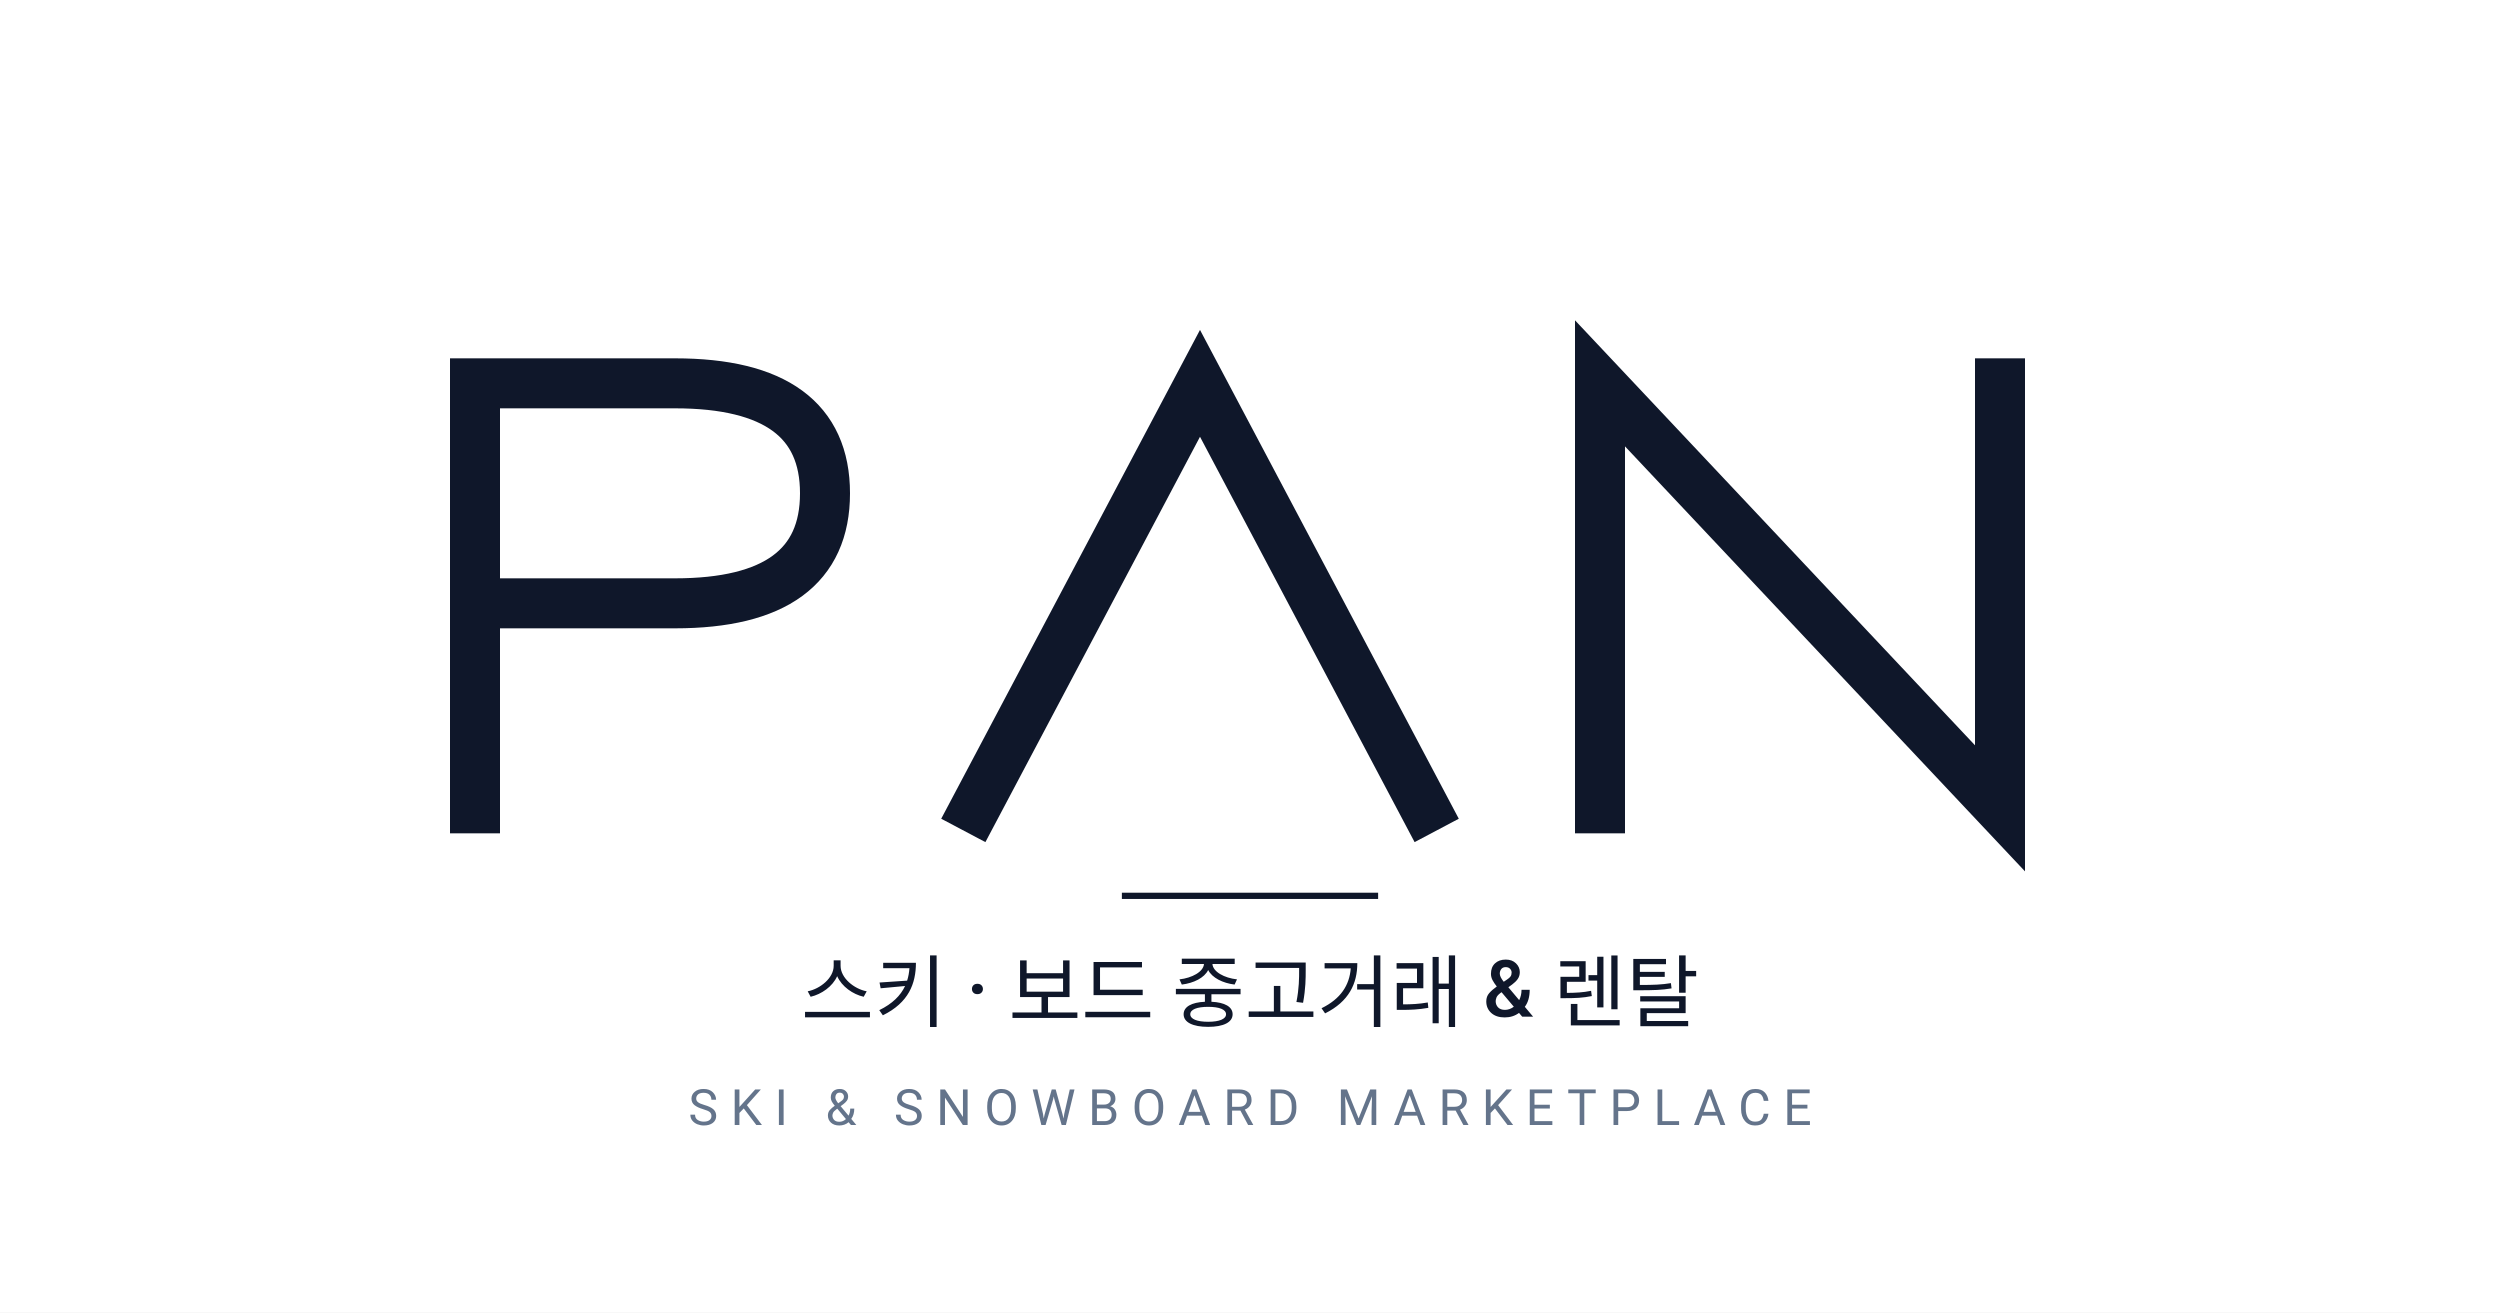
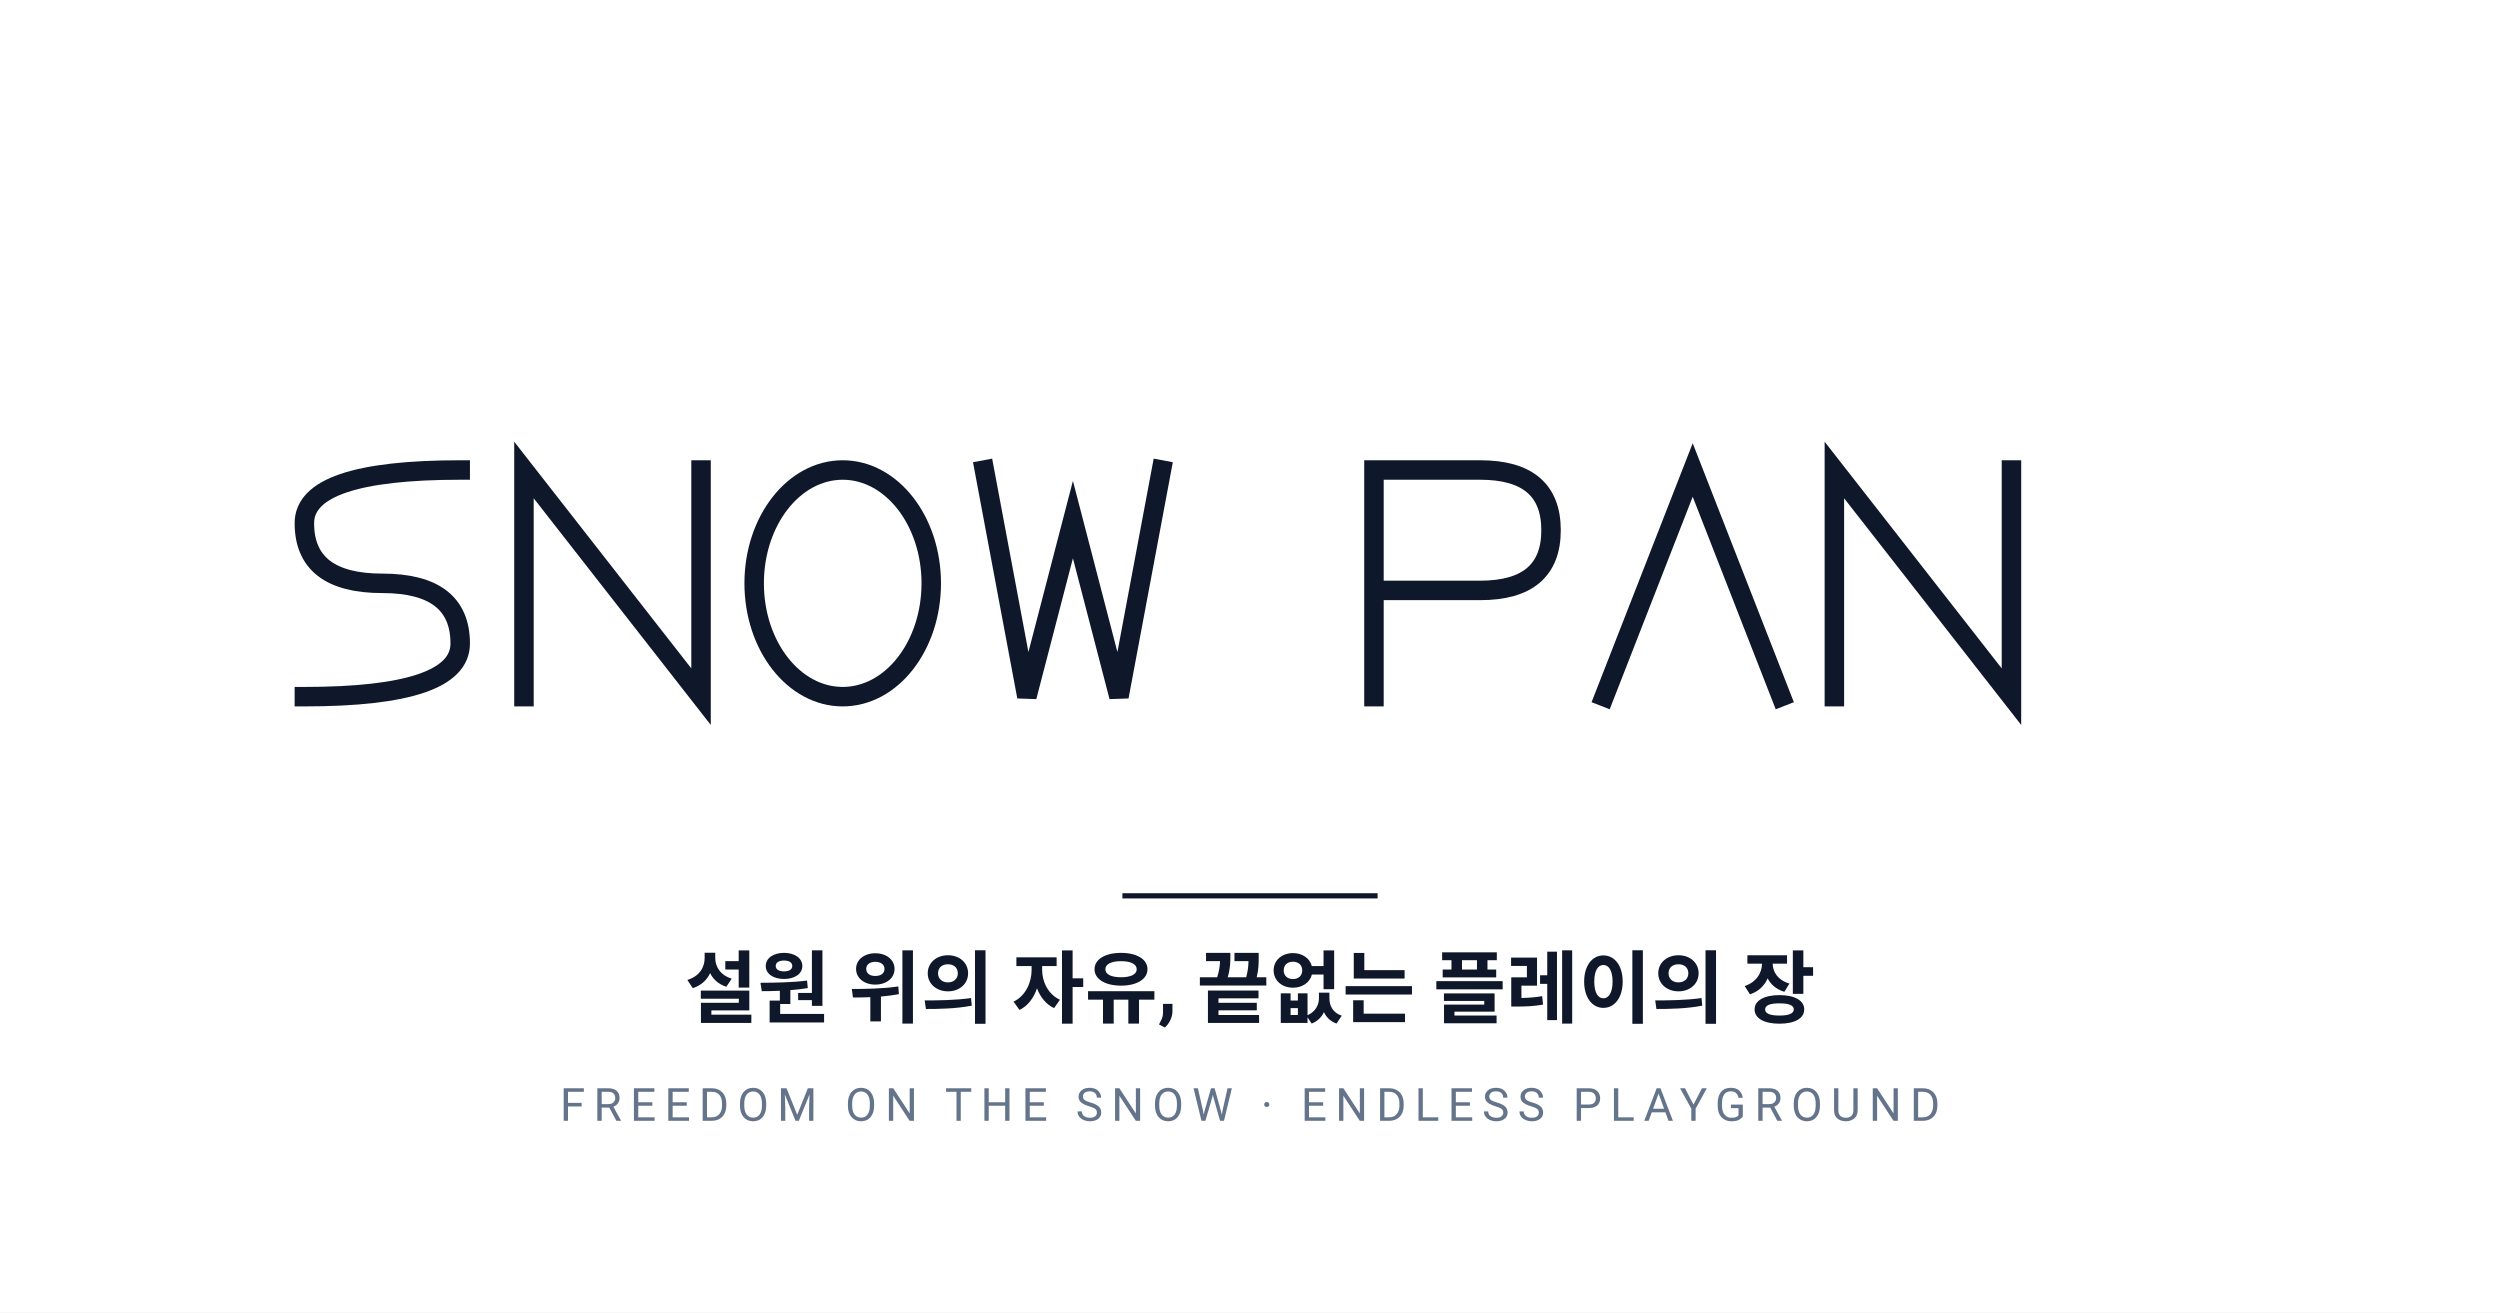
<svg xmlns="http://www.w3.org/2000/svg" viewBox="0 0 1200 630">
  <rect width="1200" height="630" fill="#ffffff" />
-   <g transform="translate(600 280) scale(2.4) translate(-180 -50)">
-     <g fill="none" stroke="#0f172a" stroke-width="10" stroke-linecap="square" stroke-linejoin="miter">
-       <path d="M 25 95 V 10 H 65 Q 95 10 95 32 Q 95 54 65 54 H 25" />
-       <polyline points="125,95 170,10 215,95" />
-       <path d="M 250 95 V 10 L 330 95 V 10" />
+   <g transform="translate(600 280) scale(1.7) translate(-270 -50)">
+     <g fill="none" stroke="#0f172a" stroke-width="5.5" stroke-linecap="square" stroke-linejoin="miter">
+       <path d="M 47 18 Q 3 18 3 33 Q 3 50 25 50 Q 47 50 47 67 Q 47 82 3 82" />
+       <path d="M 65 82 V 18 L 115 82 V 18" />
+       <ellipse cx="155" cy="50" rx="25" ry="32" />
+       <polyline points="195,18 207,82 220,32 233,82 245,18" />
+       <path d="M 305 82 V 18 H 335 Q 355 18 355 35 Q 355 52 335 52 H 305" />
+       <polyline points="370,82 395,18 420,82" />
+       <path d="M 435 82 V 18 L 485 82 V 18" />
    </g>
  </g>
-   <line x1="540" y1="430" x2="660" y2="430" stroke="#0f172a" stroke-width="3" stroke-linecap="square" />
-   <text x="600" y="490" font-size="38" text-anchor="middle" fill="#0f172a" font-weight="500" font-family="-apple-system, BlinkMacSystemFont, 'Segoe UI', Roboto, 'Noto Sans KR', 'Apple SD Gothic Neo', sans-serif">스키 · 보드 중고거래 &amp; 렌탈</text>
-   <text x="600" y="540" font-size="24" text-anchor="middle" fill="#64748b" font-weight="400" letter-spacing="6" font-family="-apple-system, BlinkMacSystemFont, 'Segoe UI', Roboto, sans-serif">SKI &amp; SNOWBOARD MARKETPLACE</text>
+   <line x1="540" y1="430" x2="660" y2="430" stroke="#0f172a" stroke-width="2.5" stroke-linecap="square" />
+   <text x="600" y="488" font-size="38" text-anchor="middle" fill="#0f172a" font-weight="600" font-family="-apple-system, BlinkMacSystemFont, 'Segoe UI', Roboto, 'Noto Sans KR', 'Apple SD Gothic Neo', sans-serif">설원 위의 자유, 끝없는 플레이의 장</text>
+   <text x="600" y="538" font-size="22" text-anchor="middle" fill="#64748b" font-weight="400" letter-spacing="4" font-family="-apple-system, BlinkMacSystemFont, 'Segoe UI', Roboto, sans-serif">FREEDOM ON THE SNOW · ENDLESS PLAYGROUND</text>
</svg>
